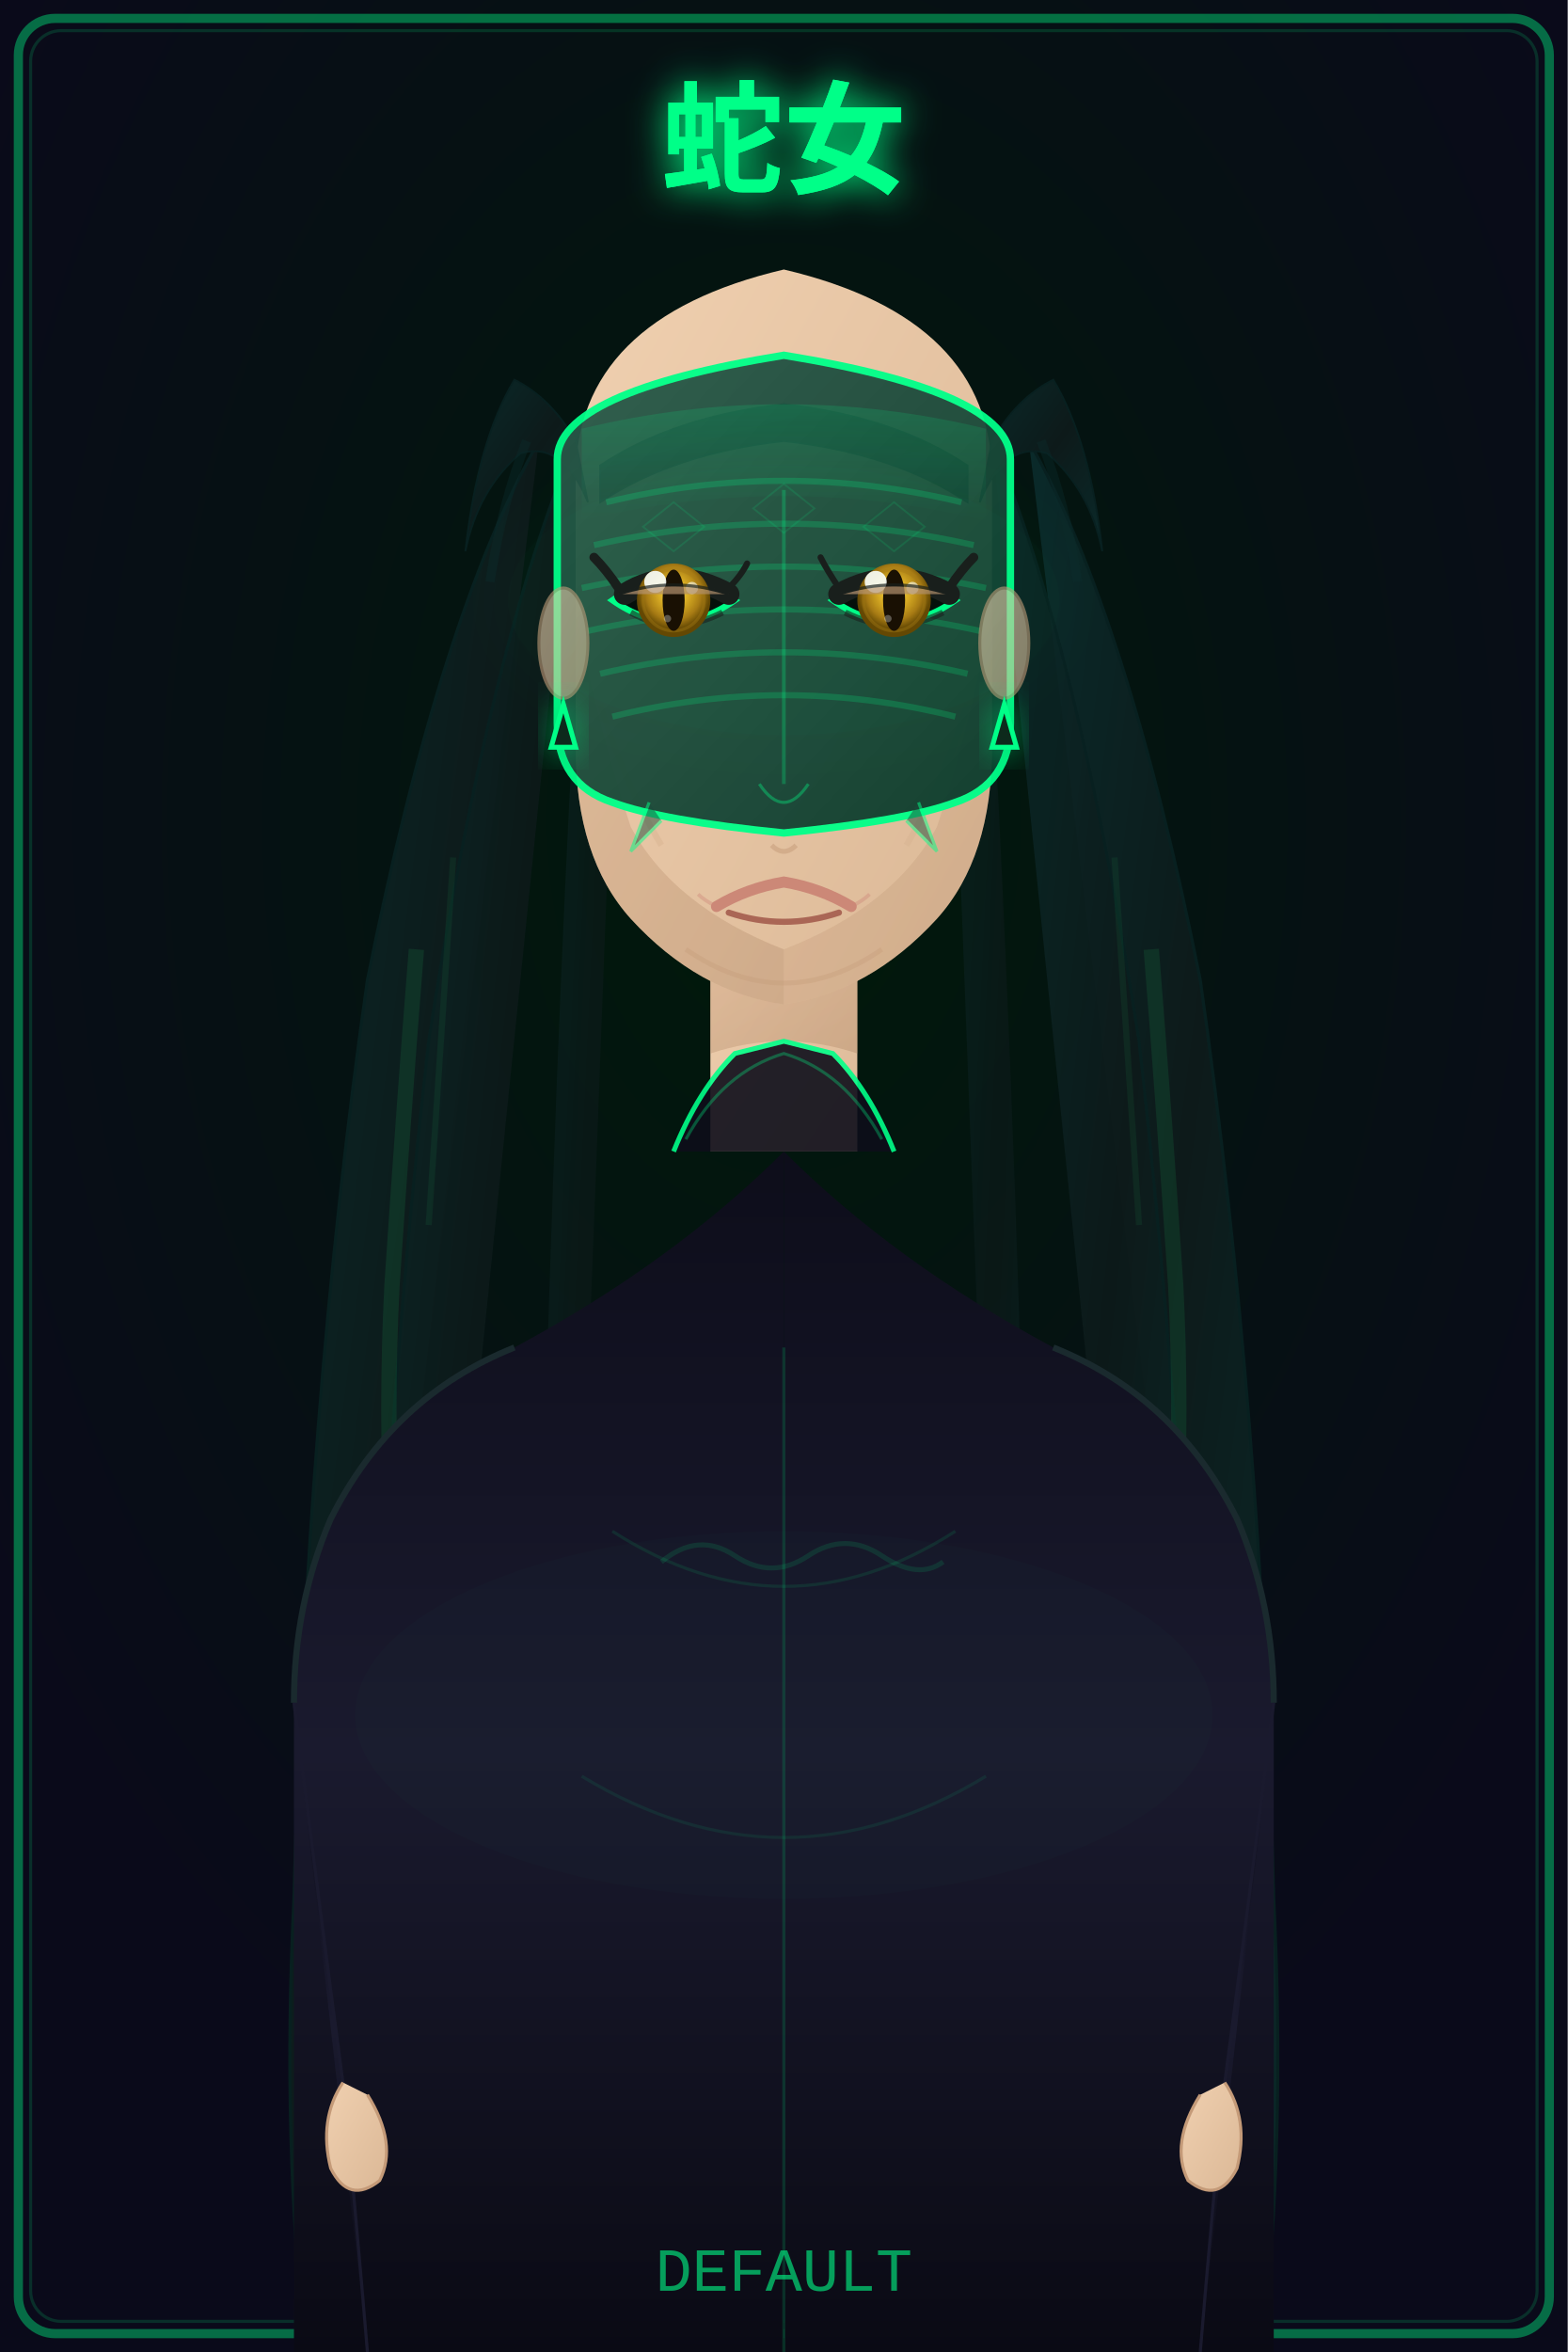
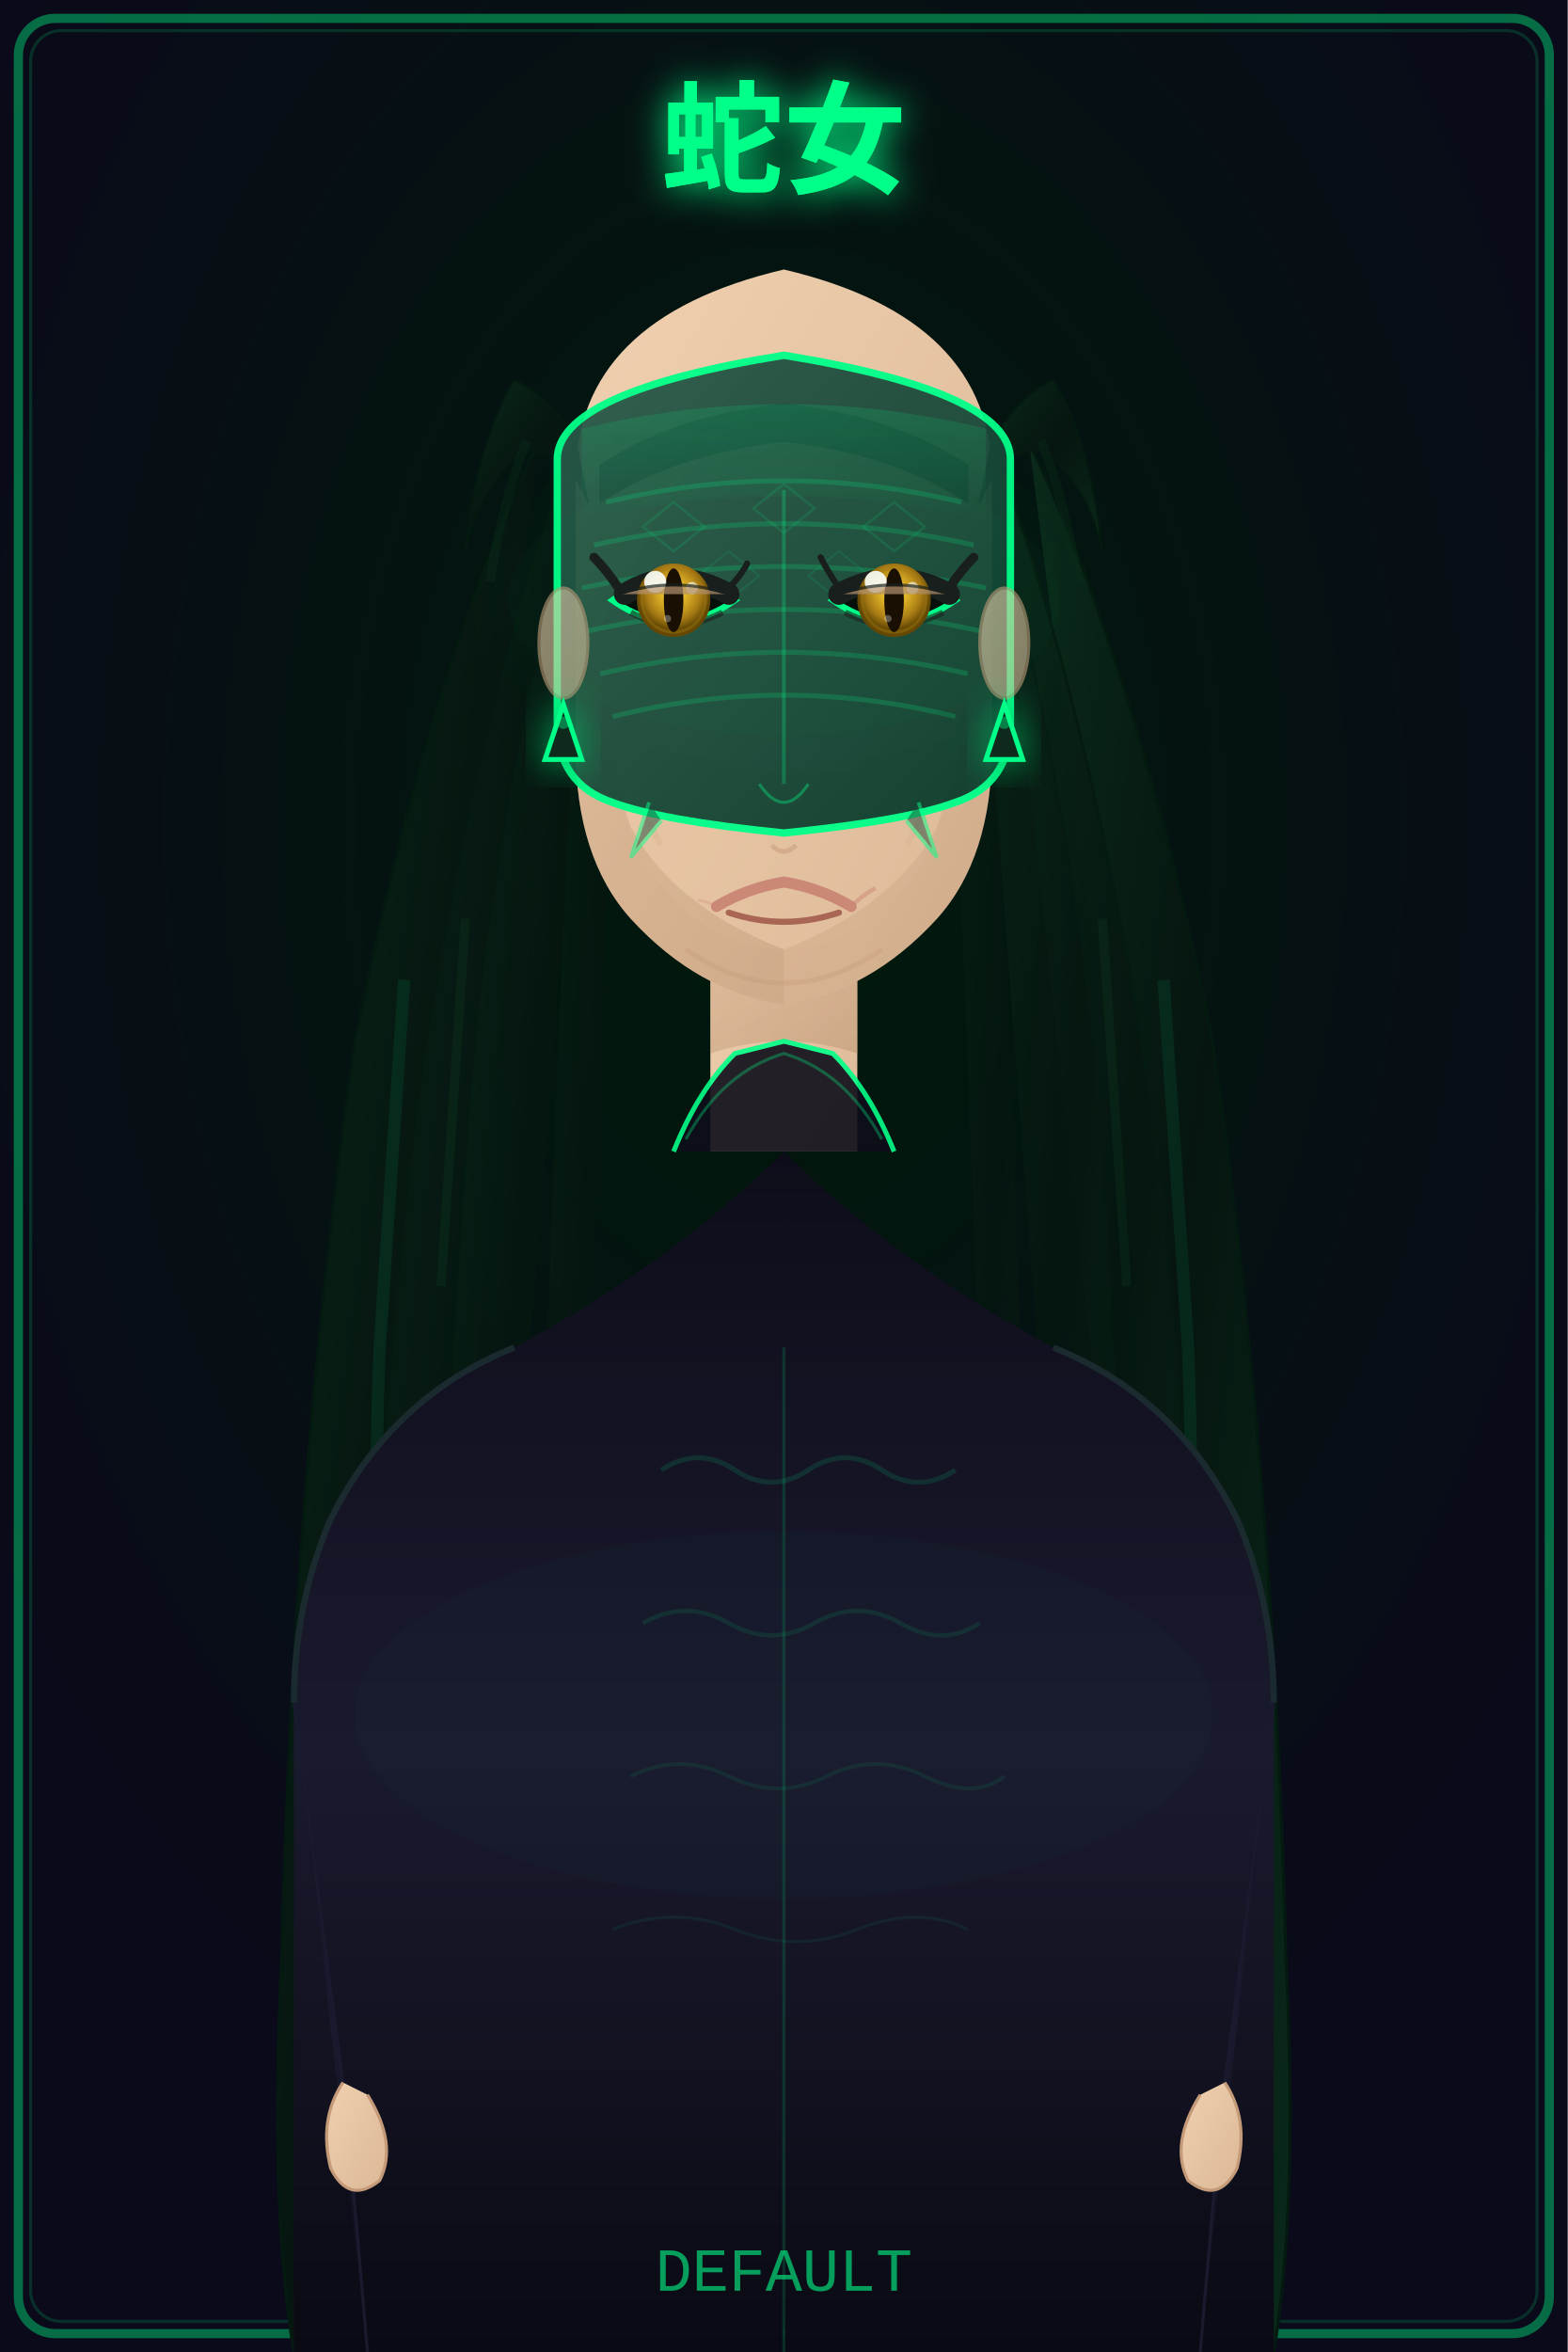
<svg xmlns="http://www.w3.org/2000/svg" width="256" height="384" viewBox="0 0 256 384">
  <defs>
    <radialGradient id="bg_glow" cx="50%" cy="35%" r="60%">
      <stop offset="0%" stop-color="#001a0a" />
      <stop offset="100%" stop-color="#0a0a1a" />
    </radialGradient>
    <filter id="glow" x="-50%" y="-50%" width="200%" height="200%">
      <feGaussianBlur stdDeviation="3" result="b" />
      <feMerge>
        <feMergeNode in="b" />
        <feMergeNode in="SourceGraphic" />
      </feMerge>
    </filter>
    <filter id="soft_glow" x="-50%" y="-50%" width="200%" height="200%">
      <feGaussianBlur stdDeviation="5" result="b" />
      <feMerge>
        <feMergeNode in="b" />
        <feMergeNode in="SourceGraphic" />
      </feMerge>
    </filter>
    <radialGradient id="eye_grad" cx="50%" cy="40%" r="50%">
      <stop offset="0%" stop-color="#ffdd44" />
      <stop offset="40%" stop-color="#ddaa22" />
      <stop offset="75%" stop-color="#aa7711" />
      <stop offset="100%" stop-color="#664400" />
    </radialGradient>
    <linearGradient id="skin_base" x1="0%" y1="0%" x2="100%" y2="100%">
      <stop offset="0%" stop-color="#f0d0b0" />
      <stop offset="100%" stop-color="#dbb896" />
    </linearGradient>
    <linearGradient id="skin_shadow" x1="0%" y1="0%" x2="100%" y2="100%">
      <stop offset="0%" stop-color="#c49a78" />
      <stop offset="100%" stop-color="#b08868" />
    </linearGradient>
    <linearGradient id="hair_grad" x1="0%" y1="0%" x2="100%" y2="100%">
-       <stop offset="0%" stop-color="#0a2a2a" />
-       <stop offset="50%" stop-color="#0d1a1a" />
-       <stop offset="100%" stop-color="#0a2a2a" />
+       <stop offset="0%" stop-color="#0a2a1a" />
+       <stop offset="50%" stop-color="#061510" />
+       <stop offset="100%" stop-color="#0a2a1a" />
    </linearGradient>
    <linearGradient id="hair_shine" x1="0%" y1="0%" x2="0%" y2="100%">
-       <stop offset="0%" stop-color="#1a4a4a" stop-opacity="0" />
-       <stop offset="40%" stop-color="#2a6a5a" stop-opacity="0.6" />
-       <stop offset="60%" stop-color="#2a6a5a" stop-opacity="0.6" />
-       <stop offset="100%" stop-color="#1a4a4a" stop-opacity="0" />
+       <stop offset="0%" stop-color="#1a4a3a" stop-opacity="0" />
+       <stop offset="40%" stop-color="#2a6a4a" stop-opacity="0.6" />
+       <stop offset="60%" stop-color="#2a6a4a" stop-opacity="0.6" />
+       <stop offset="100%" stop-color="#1a4a3a" stop-opacity="0" />
    </linearGradient>
    <linearGradient id="dress_grad" x1="0%" y1="0%" x2="0%" y2="100%">
      <stop offset="0%" stop-color="#0d0d1a" />
      <stop offset="50%" stop-color="#1a1a2e" />
      <stop offset="100%" stop-color="#0a0a14" />
    </linearGradient>
    <linearGradient id="mask_grad" x1="0%" y1="0%" x2="100%" y2="100%">
      <stop offset="0%" stop-color="#2a5a4a" />
      <stop offset="50%" stop-color="#1a4a3a" />
      <stop offset="100%" stop-color="#0a3a2a" />
    </linearGradient>
    <linearGradient id="mask_highlight" x1="0%" y1="0%" x2="0%" y2="100%">
      <stop offset="0%" stop-color="#00ff88" stop-opacity="0.15" />
      <stop offset="100%" stop-color="#00ff88" stop-opacity="0" />
    </linearGradient>
  </defs>
  <rect width="256" height="384" fill="url(#bg_glow)" />
  <rect x="3" y="3" width="250" height="378" rx="6" fill="none" stroke="#00ff88" stroke-width="1.5" opacity="0.4" />
  <rect x="5" y="5" width="246" height="374" rx="5" fill="none" stroke="#00ff88" stroke-width="0.5" opacity="0.15" />
  <text x="128" y="30" font-family="'Courier New', monospace" font-size="20" font-weight="bold" fill="#00ff88" text-anchor="middle" filter="url(#glow)">蛇女</text>
  <text x="128" y="30" font-family="'Courier New', monospace" font-size="20" font-weight="bold" fill="#00ff88" text-anchor="middle">蛇女</text>
-   <path d="M88,72 Q72,100 60,160 Q50,230 48,310 Q46,350 50,384" fill="url(#hair_grad)" stroke="#082020" stroke-width="0.5" />
-   <path d="M94,72 Q80,105 70,170 Q62,240 60,320 Q58,360 62,384" fill="url(#hair_grad)" stroke="#082020" stroke-width="0.5" opacity="0.9" />
-   <path d="M168,72 Q184,100 196,160 Q206,230 208,310 Q210,350 206,384" fill="url(#hair_grad)" stroke="#082020" stroke-width="0.5" />
-   <path d="M162,72 Q176,105 186,170 Q194,240 196,320 Q198,360 194,384" fill="url(#hair_grad)" stroke="#082020" stroke-width="0.5" opacity="0.9" />
-   <path d="M102,68 Q96,85 93,130 Q90,190 88,270 Q86,340 90,384" fill="url(#hair_grad)" opacity="0.6" />
-   <path d="M154,68 Q160,85 163,130 Q166,190 168,270 Q170,340 166,384" fill="url(#hair_grad)" opacity="0.6" />
-   <path d="M68,155 Q66,180 64,210 Q63,230 64,250" fill="none" stroke="#22cc66" stroke-width="2.5" opacity="0.12" />
-   <path d="M188,155 Q190,180 192,210 Q193,230 192,250" fill="none" stroke="#22cc66" stroke-width="2.5" opacity="0.12" />
-   <path d="M74,140 Q72,170 70,200" fill="none" stroke="#22cc66" stroke-width="1" opacity="0.08" />
-   <path d="M182,140 Q184,170 186,200" fill="none" stroke="#22cc66" stroke-width="1" opacity="0.08" />
+   <path d="M88,72 Q70,110 58,170 Q48,240 46,320 Q44,360 48,384" fill="url(#hair_grad)" stroke="#041a10" stroke-width="0.5" />
+   <path d="M94,72 Q78,115 68,180 Q60,250 58,330 Q56,365 60,384" fill="url(#hair_grad)" stroke="#041a10" stroke-width="0.5" opacity="0.9" />
+   <path d="M98,70 Q85,108 78,165 Q72,230 72,310 Q70,355 74,384" fill="url(#hair_grad)" stroke="#041a10" stroke-width="0.3" opacity="0.7" />
+   <path d="M168,72 Q186,110 198,170 Q208,240 210,320 Q212,360 208,384" fill="url(#hair_grad)" stroke="#041a10" stroke-width="0.5" />
+   <path d="M162,72 Q178,115 188,180 Q196,250 198,330 Q200,365 196,384" fill="url(#hair_grad)" stroke="#041a10" stroke-width="0.5" opacity="0.9" />
+   <path d="M158,70 Q171,108 178,165 Q184,230 184,310 Q186,355 182,384" fill="url(#hair_grad)" stroke="#041a10" stroke-width="0.3" opacity="0.7" />
+   <path d="M102,68 Q96,85 93,130 Q90,190 88,270 Q86,340 90,384" fill="url(#hair_grad)" opacity="0.5" />
+   <path d="M154,68 Q160,85 163,130 Q166,190 168,270 Q170,340 166,384" fill="url(#hair_grad)" opacity="0.5" />
+   <path d="M66,160 Q64,190 62,220 Q61,245 62,270" fill="none" stroke="#00ff88" stroke-width="2" opacity="0.08" />
+   <path d="M190,160 Q192,190 194,220 Q195,245 194,270" fill="none" stroke="#00ff88" stroke-width="2" opacity="0.08" />
+   <path d="M76,150 Q74,180 72,210" fill="none" stroke="#22cc66" stroke-width="1.5" opacity="0.06" />
+   <path d="M180,150 Q182,180 184,210" fill="none" stroke="#22cc66" stroke-width="1.5" opacity="0.06" />
  <path d="M116,160 Q116,155 118,152 L138,152 Q140,155 140,160 L140,188 L116,188 Z" fill="url(#skin_base)" />
  <path d="M116,160 Q128,164 140,160 L140,172 Q128,168 116,172 Z" fill="url(#skin_shadow)" opacity="0.4" />
  <path d="M128,188 Q128,200 128,220 L128,384 L48,384 L48,278 Q48,235 84,220 Q110,206 128,188 Z" fill="url(#dress_grad)" />
  <path d="M128,188 Q128,200 128,220 L128,384 L208,384 L208,278 Q208,235 172,220 Q146,206 128,188 Z" fill="url(#dress_grad)" />
  <path d="M110,188 Q114,178 120,172 L128,170 L136,172 Q142,178 146,188" fill="#0d0d1a" stroke="#00ff88" stroke-width="0.8" opacity="0.9" />
  <path d="M112,186 Q118,175 128,172 Q138,175 144,186" fill="none" stroke="#00ff88" stroke-width="0.5" opacity="0.3" />
  <path d="M128,220 L128,384" fill="none" stroke="#00ff88" stroke-width="0.5" opacity="0.15" />
-   <path d="M100,250 Q128,268 156,250" fill="none" stroke="#00ff88" stroke-width="0.5" opacity="0.1" />
-   <path d="M95,290 Q128,310 161,290" fill="none" stroke="#00ff88" stroke-width="0.5" opacity="0.08" />
-   <path d="M108,255 Q114,250 120,254 Q126,258 132,254 Q138,250 144,254 Q150,258 154,255" fill="none" stroke="#00ff88" stroke-width="0.8" opacity="0.12" />
+   <path d="M108,240 Q114,236 120,240 Q126,244 132,240 Q138,236 144,240 Q150,244 156,240" fill="none" stroke="#00ff88" stroke-width="0.8" opacity="0.12" />
+   <path d="M105,265 Q112,261 119,265 Q126,269 133,265 Q140,261 147,265 Q154,269 160,265" fill="none" stroke="#00ff88" stroke-width="0.7" opacity="0.10" />
+   <path d="M103,290 Q111,286 119,290 Q127,294 135,290 Q143,286 151,290 Q159,294 164,290" fill="none" stroke="#00ff88" stroke-width="0.6" opacity="0.08" />
+   <path d="M100,315 Q110,311 120,315 Q130,319 140,315 Q150,311 158,315" fill="none" stroke="#00ff88" stroke-width="0.5" opacity="0.06" />
  <path d="M84,220 Q64,228 54,248 Q48,262 48,278" fill="none" stroke="#1a2a2e" stroke-width="1" />
  <path d="M172,220 Q192,228 202,248 Q208,262 208,278" fill="none" stroke="#1a2a2e" stroke-width="1" />
  <path d="M48,278 Q52,310 56,340 Q58,360 60,384" fill="url(#dress_grad)" stroke="#1a1a2e" stroke-width="0.5" />
  <path d="M208,278 Q204,310 200,340 Q198,360 196,384" fill="url(#dress_grad)" stroke="#1a1a2e" stroke-width="0.5" />
  <path d="M56,340 Q52,346 54,354 Q57,360 62,356 Q65,350 60,342" fill="url(#skin_base)" stroke="#c49a78" stroke-width="0.5" />
  <path d="M200,340 Q204,346 202,354 Q199,360 194,356 Q191,350 196,342" fill="url(#skin_base)" stroke="#c49a78" stroke-width="0.5" />
  <path d="M94,78 Q94,52 128,44 Q162,52 162,78 L162,122 Q162,140 153,150 Q142,162 128,164 Q114,162 103,150 Q94,140 94,122 Z" fill="url(#skin_base)" />
  <path d="M94,100 Q98,120 103,135 Q110,148 128,155 L128,164 Q114,162 103,150 Q94,140 94,122 Z" fill="url(#skin_shadow)" opacity="0.35" />
  <path d="M162,100 Q158,120 153,135 Q146,148 128,155 L128,164 Q142,162 153,150 Q162,140 162,122 Z" fill="url(#skin_shadow)" opacity="0.25" />
  <path d="M98,115 Q102,128 108,138" fill="none" stroke="#c49a78" stroke-width="1" opacity="0.2" />
  <path d="M158,115 Q154,128 148,138" fill="none" stroke="#c49a78" stroke-width="1" opacity="0.15" />
-   <path d="M94,72 Q90,65 84,62 Q78,72 76,90 Q78,80 85,74 Q92,72 96,82 Z" fill="url(#hair_grad)" stroke="#082020" stroke-width="0.3" />
-   <path d="M162,72 Q166,65 172,62 Q178,72 180,90 Q178,80 171,74 Q164,72 160,82 Z" fill="url(#hair_grad)" stroke="#082020" stroke-width="0.3" />
-   <path d="M98,76 Q110,68 128,66 Q146,68 158,76 L158,82 Q146,74 128,72 Q110,74 98,82 Z" fill="url(#hair_grad)" stroke="#082020" stroke-width="0.3" />
-   <path d="M86,72 Q82,82 80,95" fill="none" stroke="#0a2a2a" stroke-width="1.5" opacity="0.4" />
-   <path d="M170,72 Q174,82 176,95" fill="none" stroke="#0a2a2a" stroke-width="1.5" opacity="0.4" />
+   <ellipse cx="128" cy="120" rx="28" ry="35" fill="#f0d0b0" opacity="0.06" />
+   <path d="M94,72 Q90,65 84,62 Q78,72 76,90 Q78,80 85,74 Q92,72 96,82 Z" fill="url(#hair_grad)" stroke="#041a10" stroke-width="0.3" />
+   <path d="M162,72 Q166,65 172,62 Q178,72 180,90 Q178,80 171,74 Q164,72 160,82 Z" fill="url(#hair_grad)" stroke="#041a10" stroke-width="0.3" />
+   <path d="M98,76 Q110,68 128,66 Q146,68 158,76 L158,82 Q146,74 128,72 Q110,74 98,82 Z" fill="url(#hair_grad)" stroke="#041a10" stroke-width="0.3" />
+   <path d="M86,72 Q82,82 80,95" fill="none" stroke="#0a2a1a" stroke-width="1.5" opacity="0.4" />
+   <path d="M170,72 Q174,82 176,95" fill="none" stroke="#0a2a1a" stroke-width="1.5" opacity="0.4" />
+   <path d="M100,72 Q110,70 120,72" fill="none" stroke="#1a5a3a" stroke-width="1" opacity="0.2" />
+   <path d="M136,72 Q146,70 156,72" fill="none" stroke="#1a5a3a" stroke-width="1" opacity="0.2" />
  <path d="M91,75 Q91,64 128,58 Q165,64 165,75 L165,118 Q165,128 156,131 Q148,134 128,136 Q108,134 100,131 Q91,128 91,118 Z" fill="url(#mask_grad)" stroke="#00ff88" stroke-width="1.2" opacity="0.95" />
  <path d="M95,70 Q128,62 161,70 L161,85 Q128,77 95,85 Z" fill="url(#mask_highlight)" />
-   <path d="M99,82 Q128,75 157,82" fill="none" stroke="#00ff88" stroke-width="1" opacity="0.2" />
-   <path d="M97,89 Q128,82 159,89" fill="none" stroke="#00ff88" stroke-width="1" opacity="0.2" />
-   <path d="M95,96 Q128,89 161,96" fill="none" stroke="#00ff88" stroke-width="1" opacity="0.2" />
-   <path d="M96,103 Q128,96 160,103" fill="none" stroke="#00ff88" stroke-width="1" opacity="0.2" />
-   <path d="M98,110 Q128,103 158,110" fill="none" stroke="#00ff88" stroke-width="1" opacity="0.2" />
-   <path d="M100,117 Q128,110 156,117" fill="none" stroke="#00ff88" stroke-width="1" opacity="0.2" />
-   <path d="M110,82 L115,86 L110,90 L105,86 Z" fill="none" stroke="#00ff88" stroke-width="0.3" opacity="0.12" />
-   <path d="M128,79 L133,83 L128,87 L123,83 Z" fill="none" stroke="#00ff88" stroke-width="0.3" opacity="0.12" />
-   <path d="M146,82 L151,86 L146,90 L141,86 Z" fill="none" stroke="#00ff88" stroke-width="0.3" opacity="0.12" />
+   <path d="M99,82 Q128,75 157,82" fill="none" stroke="#00ff88" stroke-width="0.8" opacity="0.18" />
+   <path d="M97,89 Q128,82 159,89" fill="none" stroke="#00ff88" stroke-width="0.8" opacity="0.18" />
+   <path d="M95,96 Q128,89 161,96" fill="none" stroke="#00ff88" stroke-width="0.8" opacity="0.18" />
+   <path d="M96,103 Q128,96 160,103" fill="none" stroke="#00ff88" stroke-width="0.8" opacity="0.18" />
+   <path d="M98,110 Q128,103 158,110" fill="none" stroke="#00ff88" stroke-width="0.8" opacity="0.18" />
+   <path d="M100,117 Q128,110 156,117" fill="none" stroke="#00ff88" stroke-width="0.8" opacity="0.18" />
+   <path d="M110,82 L115,86 L110,90 L105,86 Z" fill="none" stroke="#00ff88" stroke-width="0.4" opacity="0.12" />
+   <path d="M128,79 L133,83 L128,87 L123,83 Z" fill="none" stroke="#00ff88" stroke-width="0.4" opacity="0.12" />
+   <path d="M146,82 L151,86 L146,90 L141,86 Z" fill="none" stroke="#00ff88" stroke-width="0.4" opacity="0.12" />
+   <path d="M119,90 L124,94 L119,98 L114,94 Z" fill="none" stroke="#00ff88" stroke-width="0.3" opacity="0.10" />
+   <path d="M137,90 L142,94 L137,98 L132,94 Z" fill="none" stroke="#00ff88" stroke-width="0.3" opacity="0.10" />
  <path d="M128,80 L128,128" fill="none" stroke="#00ff88" stroke-width="0.6" opacity="0.25" />
  <path d="M124,128 Q128,134 132,128" fill="none" stroke="#00ff88" stroke-width="0.5" opacity="0.35" />
-   <path d="M106,131 L103,139 L108,134" fill="#1a4a3a" stroke="#00ff88" stroke-width="0.5" opacity="0.5" />
-   <path d="M150,131 L153,139 L148,134" fill="#1a4a3a" stroke="#00ff88" stroke-width="0.5" opacity="0.5" />
+   <path d="M106,131 L103,140 L108,134" fill="#1a4a3a" stroke="#00ff88" stroke-width="0.6" opacity="0.5" />
+   <path d="M150,131 L153,140 L148,134" fill="#1a4a3a" stroke="#00ff88" stroke-width="0.6" opacity="0.5" />
  <path d="M100,98 Q110,91 120,98 Q110,105 100,98 Z" fill="#050a08" stroke="#00ff88" stroke-width="1" />
  <path d="M136,98 Q146,91 156,98 Q146,105 136,98 Z" fill="#050a08" stroke="#00ff88" stroke-width="1" />
  <path d="M102,97 Q110,92 119,97" fill="none" stroke="#1a1a1a" stroke-width="3.5" stroke-linecap="round" />
  <path d="M103,100 Q110,104 118,100" fill="none" stroke="#1a1a1a" stroke-width="1" opacity="0.6" />
  <circle cx="110" cy="98" r="6" fill="url(#eye_grad)" />
-   <circle cx="110" cy="98" r="5" fill="none" stroke="#aa7711" stroke-width="0.5" opacity="0.4" />
-   <ellipse cx="110" cy="98" rx="1.8" ry="5" fill="#1a0a00" />
+   <circle cx="110" cy="98" r="5.2" fill="none" stroke="#aa7711" stroke-width="0.5" opacity="0.4" />
+   <line x1="110" y1="93" x2="110" y2="95" stroke="#cc9922" stroke-width="0.3" opacity="0.3" />
+   <line x1="106" y1="96" x2="107" y2="97" stroke="#cc9922" stroke-width="0.3" opacity="0.3" />
+   <line x1="114" y1="96" x2="113" y2="97" stroke="#cc9922" stroke-width="0.3" opacity="0.3" />
+   <ellipse cx="110" cy="98" rx="1.6" ry="5.2" fill="#1a0a00" />
  <circle cx="107" cy="95" r="1.8" fill="#ffffff" opacity="0.9" />
  <circle cx="113" cy="96" r="1" fill="#ffffff" opacity="0.6" />
  <circle cx="109" cy="101" r="0.6" fill="#ffffff" opacity="0.3" />
  <path d="M101,96 Q99,93 97,91" fill="none" stroke="#1a1a1a" stroke-width="1.5" stroke-linecap="round" />
  <path d="M119,96 Q121,94 122,92" fill="none" stroke="#1a1a1a" stroke-width="1" stroke-linecap="round" />
  <path d="M101,97 Q110,94 119,97" fill="url(#skin_shadow)" stroke="#1a1a1a" stroke-width="0.5" opacity="0.7" />
  <path d="M137,97 Q146,92 155,97" fill="none" stroke="#1a1a1a" stroke-width="3.5" stroke-linecap="round" />
  <path d="M138,100 Q146,104 154,100" fill="none" stroke="#1a1a1a" stroke-width="1" opacity="0.6" />
  <circle cx="146" cy="98" r="6" fill="url(#eye_grad)" />
-   <circle cx="146" cy="98" r="5" fill="none" stroke="#aa7711" stroke-width="0.5" opacity="0.4" />
-   <ellipse cx="146" cy="98" rx="1.8" ry="5" fill="#1a0a00" />
+   <circle cx="146" cy="98" r="5.2" fill="none" stroke="#aa7711" stroke-width="0.5" opacity="0.4" />
+   <line x1="146" y1="93" x2="146" y2="95" stroke="#cc9922" stroke-width="0.3" opacity="0.3" />
+   <line x1="142" y1="96" x2="143" y2="97" stroke="#cc9922" stroke-width="0.3" opacity="0.3" />
+   <line x1="150" y1="96" x2="149" y2="97" stroke="#cc9922" stroke-width="0.3" opacity="0.3" />
+   <ellipse cx="146" cy="98" rx="1.6" ry="5.2" fill="#1a0a00" />
  <circle cx="143" cy="95" r="1.8" fill="#ffffff" opacity="0.9" />
  <circle cx="149" cy="96" r="1" fill="#ffffff" opacity="0.6" />
  <circle cx="145" cy="101" r="0.6" fill="#ffffff" opacity="0.3" />
  <path d="M137,96 Q135,93 134,91" fill="none" stroke="#1a1a1a" stroke-width="1" stroke-linecap="round" />
  <path d="M155,96 Q157,93 159,91" fill="none" stroke="#1a1a1a" stroke-width="1.5" stroke-linecap="round" />
  <path d="M137,97 Q146,94 155,97" fill="url(#skin_shadow)" stroke="#1a1a1a" stroke-width="0.5" opacity="0.7" />
  <path d="M126,138 Q128,140 130,138" fill="none" stroke="#c49a78" stroke-width="0.8" opacity="0.5" />
  <path d="M117,148 Q122,145 128,144 Q134,145 139,148" fill="none" stroke="#cc8877" stroke-width="1.8" stroke-linecap="round" />
  <path d="M119,149 Q128,152 137,149" fill="none" stroke="#aa6655" stroke-width="1" stroke-linecap="round" />
-   <path d="M117,148 Q115,147 114,146" fill="none" stroke="#cc8877" stroke-width="0.6" opacity="0.4" />
-   <path d="M139,148 Q141,147 142,146" fill="none" stroke="#cc8877" stroke-width="0.6" opacity="0.4" />
+   <path d="M139,148 Q141,146 143,145" fill="none" stroke="#cc8877" stroke-width="0.7" opacity="0.5" />
+   <path d="M117,148 Q115,147 114,147" fill="none" stroke="#cc8877" stroke-width="0.5" opacity="0.3" />
  <path d="M112,155 Q128,166 144,155" fill="none" stroke="#c49a78" stroke-width="0.8" opacity="0.35" />
  <ellipse cx="92" cy="105" rx="4" ry="9" fill="url(#skin_base)" stroke="#c49a78" stroke-width="0.5" opacity="0.6" />
  <ellipse cx="164" cy="105" rx="4" ry="9" fill="url(#skin_base)" stroke="#c49a78" stroke-width="0.5" opacity="0.6" />
-   <path d="M92,115 L90,122 L94,122 Z" fill="#0a2a1a" stroke="#00ff88" stroke-width="0.8" filter="url(#glow)" />
-   <path d="M164,115 L162,122 L166,122 Z" fill="#0a2a1a" stroke="#00ff88" stroke-width="0.8" filter="url(#glow)" />
+   <path d="M92,115 L89,124 L95,124 Z" fill="#0a2a1a" stroke="#00ff88" stroke-width="0.8" filter="url(#glow)" />
+   <path d="M164,115 L161,124 L167,124 Z" fill="#0a2a1a" stroke="#00ff88" stroke-width="0.8" filter="url(#glow)" />
+   <circle cx="92" cy="118" r="1" fill="#00ff88" opacity="0.4" />
+   <circle cx="164" cy="118" r="1" fill="#00ff88" opacity="0.4" />
  <ellipse cx="128" cy="98" rx="45" ry="22" fill="#00ff88" opacity="0.025" filter="url(#soft_glow)" />
  <ellipse cx="128" cy="280" rx="70" ry="30" fill="#00ff88" opacity="0.015" />
  <text x="128" y="374" font-family="'Courier New', monospace" font-size="10" fill="#00ff88" text-anchor="middle" opacity="0.6">DEFAULT</text>
</svg>
